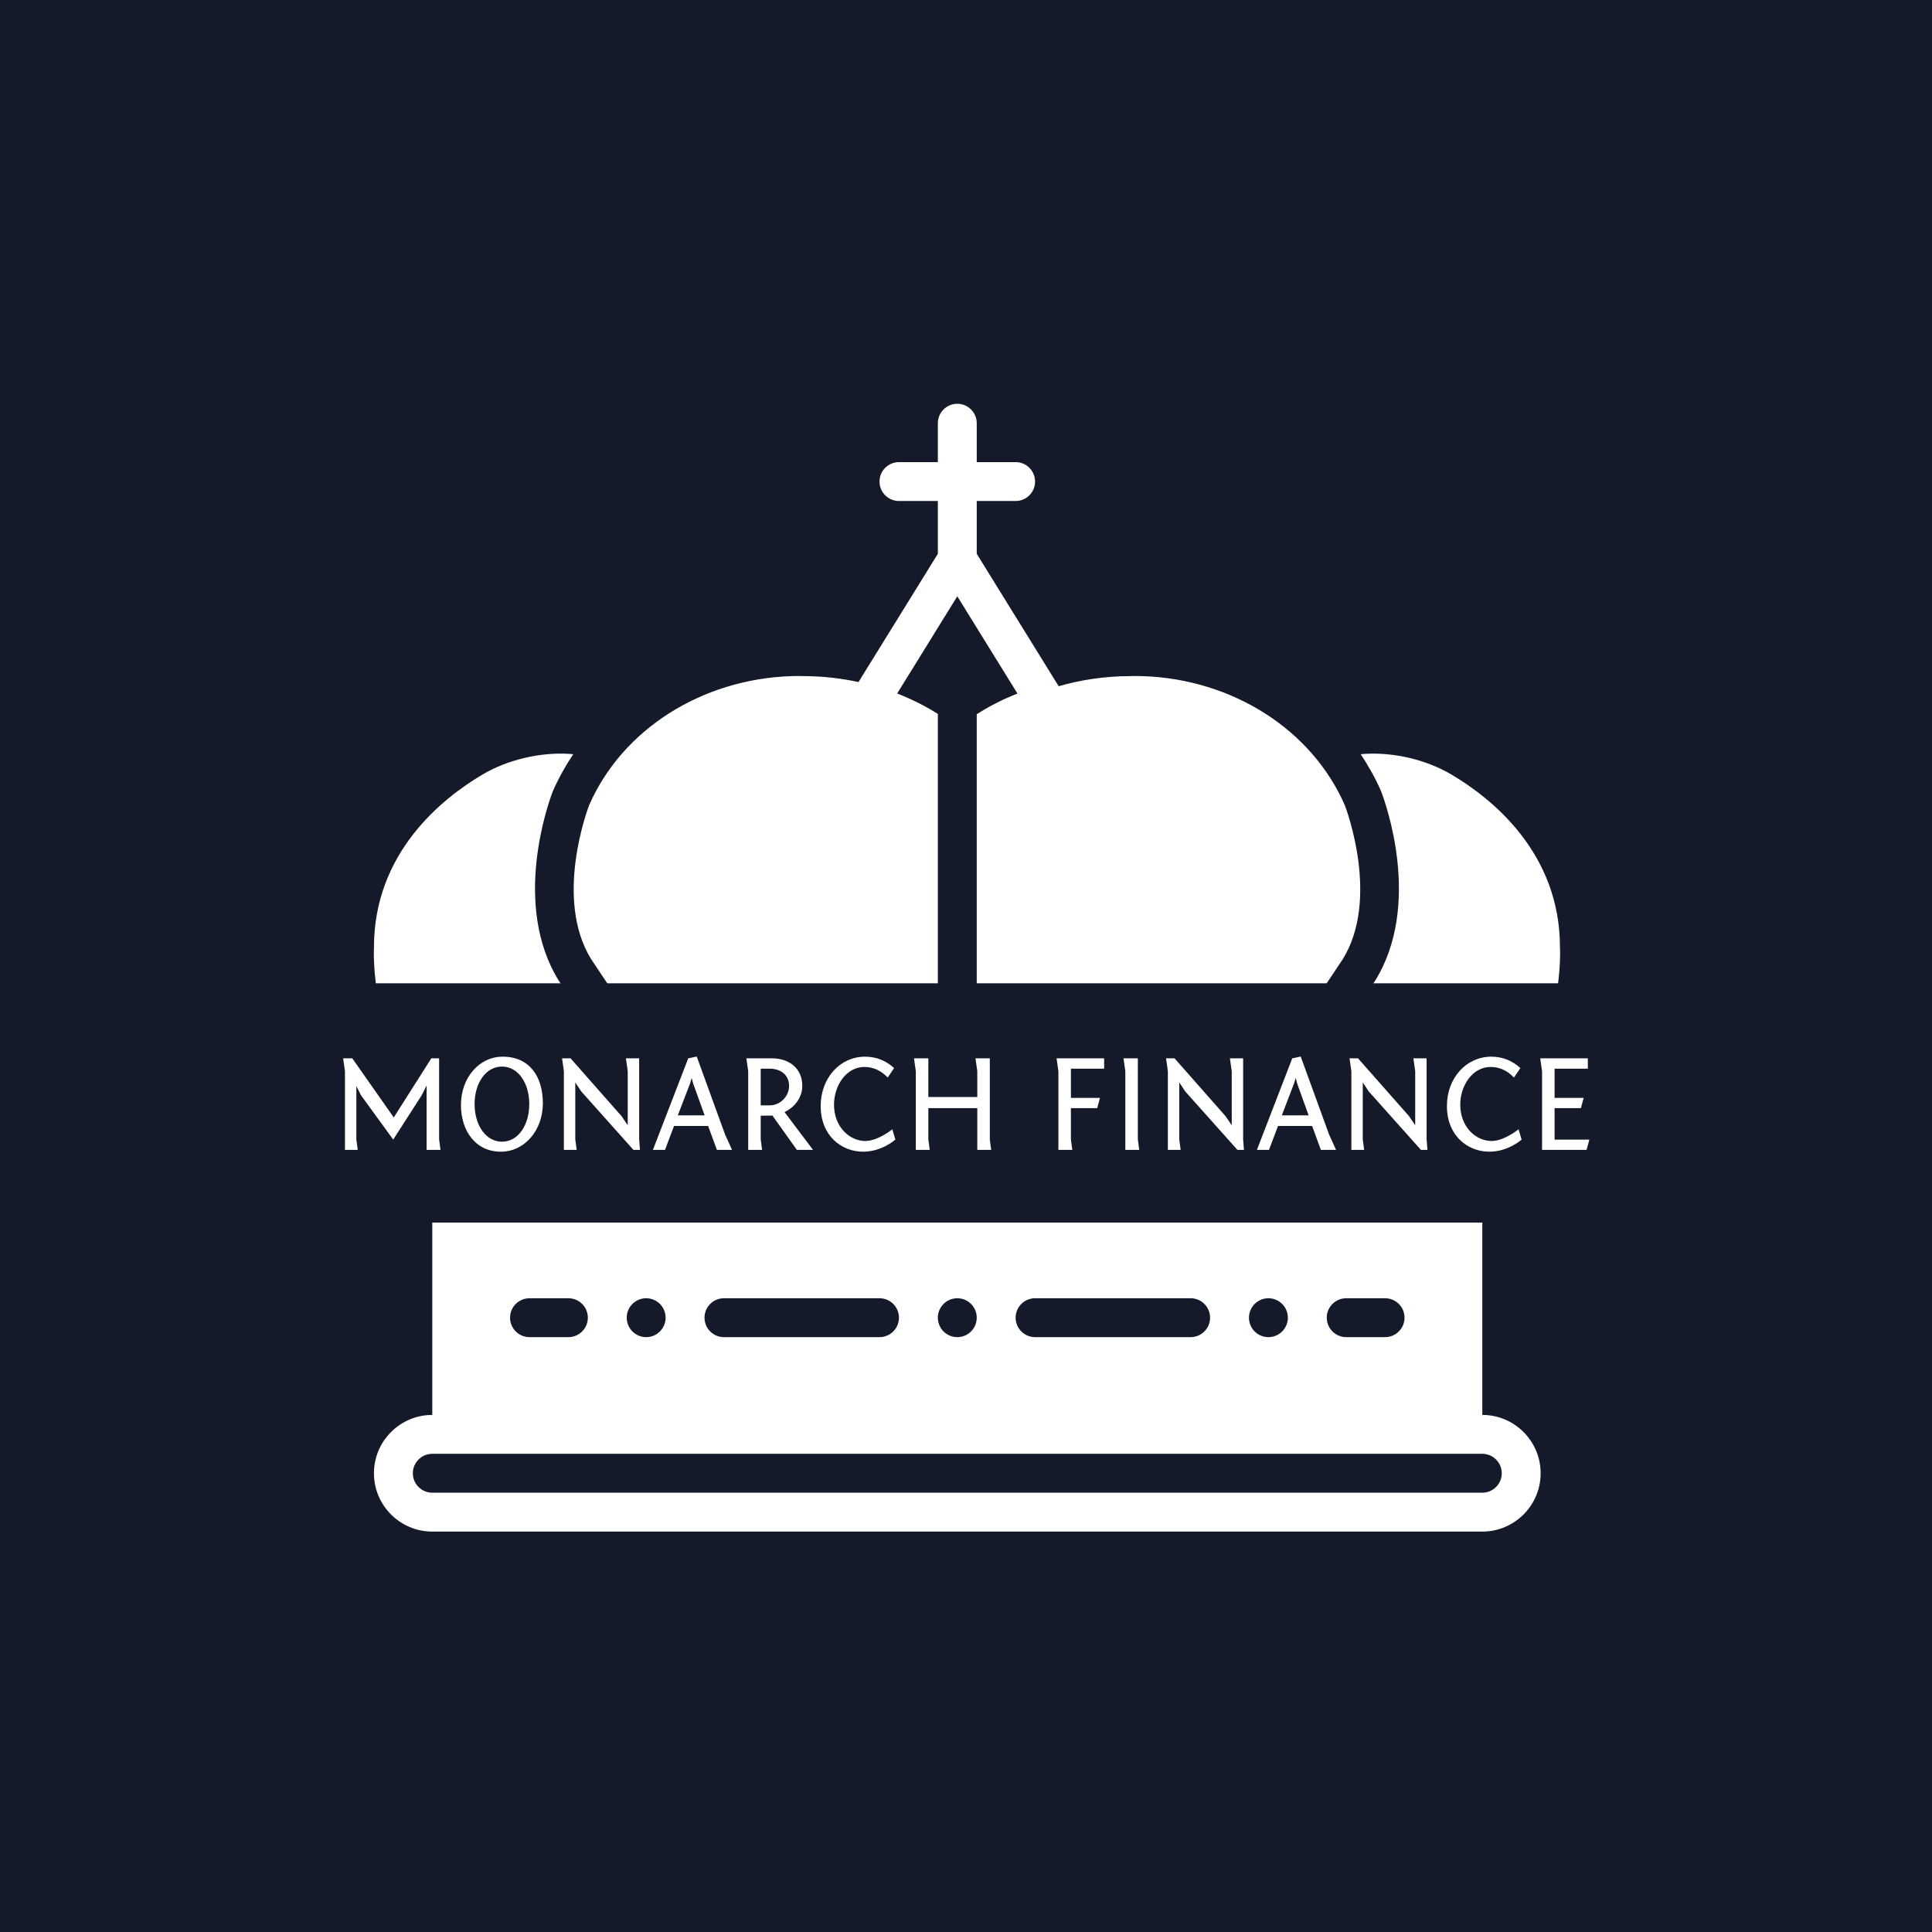
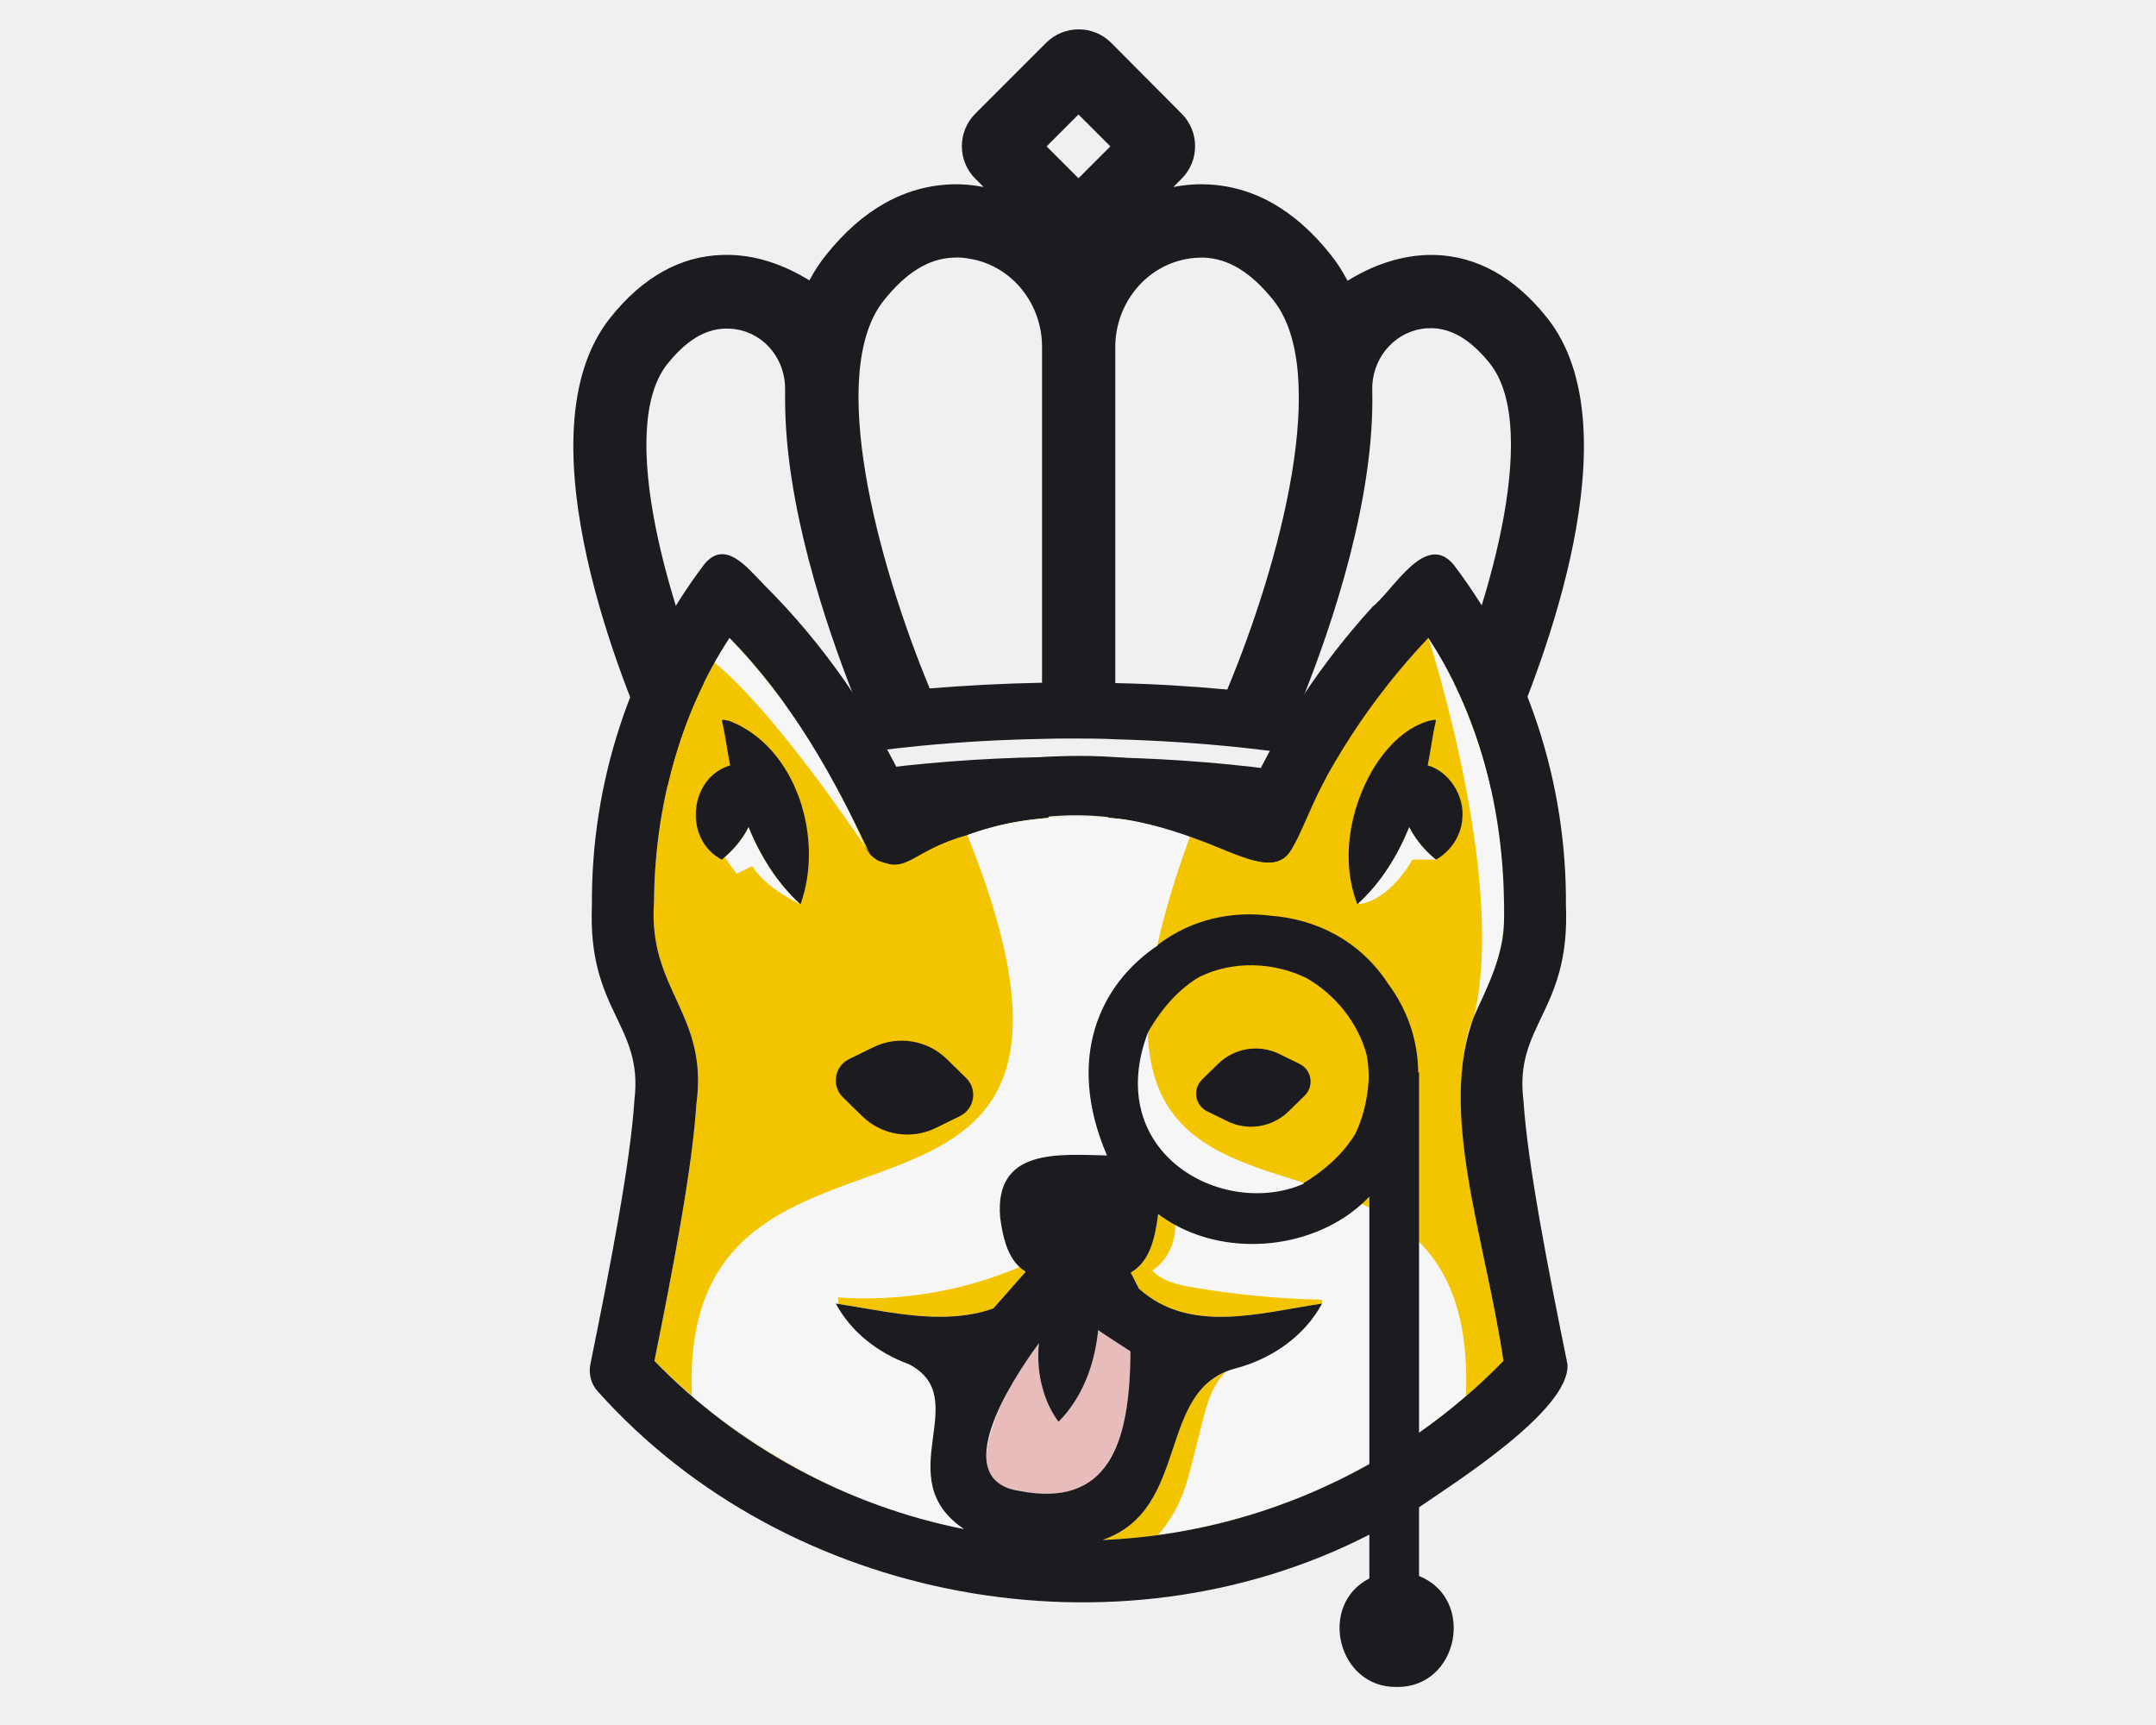
- <svg xmlns="http://www.w3.org/2000/svg" version="1.1" width="500" height="500" viewBox="0 0 500 500" xml:space="preserve">
+ <svg xmlns="http://www.w3.org/2000/svg" version="1.1" width="1280" height="1024" viewBox="0 0 1280 1024" xml:space="preserve">
  <defs>
</defs>
-   <rect x="0" y="0" width="100%" height="100%" fill="#141A2A" />
-   <g transform="matrix(5.032346 0 0 5.032346 250.25 250.438)">
-     <path style="stroke: none; stroke-width: 0; stroke-dasharray: none; stroke-linecap: butt; stroke-dashoffset: 0; stroke-linejoin: miter; stroke-miterlimit: 4; fill: rgb(255,255,255); fill-rule: evenodd; opacity: 1;" transform=" translate(-31.4975, -29.0044)" d="M 4 40.004 C 3.449 40.004 3 39.555 3 39.004 C 3 38.453 3.449 38.004 4 38.004 L 9.926 38.004 C 9.951 38.004 9.975 38.007 10 38.007 L 16.061 38.007 L 16.059 38.004 L 18.463 38.004 L 18.465 38.007 L 30.995 38.007 L 32 38.007 L 44.53 38.007 L 44.532 38.004 L 46.936 38.004 L 46.934 38.007 L 52.995 38.007 C 53.02 38.007 53.044 38.004 53.069 38.004 L 58 38.004 C 58.551 38.004 59 38.453 59 39.004 C 59 39.555 58.551 40.004 58 40.004 L 4 40.004 Z M 30 18.438 L 30 15.967 L 30 15.954 C 29.437 15.598 28.737 15.226 27.908 14.903 L 31 9.905 L 34.095 14.907 C 33.255 15.234 32.567 15.609 32 15.967 L 32 16.662 L 32 18.438 L 32 36.004 L 30 36.004 L 30 18.438 Z M 12 47.004 C 12 47.556 11.552 48.004 11 48.004 L 9 48.004 C 8.448 48.004 8 47.556 8 47.004 C 8 46.452 8.448 46.004 9 46.004 L 11 46.004 C 11.552 46.004 12 46.452 12 47.004 L 12 47.004 Z M 16 47.004 C 16 47.556 15.552 48.004 15 48.004 C 14.448 48.004 14 47.556 14 47.004 C 14 46.452 14.448 46.004 15 46.004 C 15.552 46.004 16 46.452 16 47.004 L 16 47.004 Z M 28 47.004 C 28 47.556 27.552 48.004 27 48.004 L 19 48.004 C 18.448 48.004 18 47.556 18 47.004 C 18 46.452 18.448 46.004 19 46.004 L 27 46.004 C 27.552 46.004 28 46.452 28 47.004 L 28 47.004 Z M 32 47.004 C 32 47.556 31.552 48.004 31 48.004 C 30.448 48.004 30 47.556 30 47.004 C 30 46.452 30.448 46.004 31 46.004 C 31.552 46.004 32 46.452 32 47.004 L 32 47.004 Z M 44 47.004 C 44 47.556 43.552 48.004 43 48.004 L 35 48.004 C 34.448 48.004 34 47.556 34 47.004 C 34 46.452 34.448 46.004 35 46.004 L 43 46.004 C 43.552 46.004 44 46.452 44 47.004 L 44 47.004 Z M 48 47.004 C 48 47.556 47.552 48.004 47 48.004 C 46.448 48.004 46 47.556 46 47.004 C 46 46.452 46.448 46.004 47 46.004 C 47.552 46.004 48 46.452 48 47.004 L 48 47.004 Z M 54 47.004 C 54 47.556 53.552 48.004 53 48.004 L 51 48.004 C 50.448 48.004 50 47.556 50 47.004 C 50 46.452 50.448 46.004 51 46.004 L 53 46.004 C 53.552 46.004 54 46.452 54 47.004 L 54 47.004 Z M 59 55.004 C 59 55.555 58.551 56.004 58 56.004 L 4 56.004 C 3.449 56.004 3 55.555 3 55.004 C 3 54.453 3.449 54.004 4 54.004 L 58 54.004 C 58.551 54.004 59 54.453 59 55.004 L 59 55.004 Z M 61 39.004 C 61 37.62 60.053 36.463 58.776 36.119 C 58.996 35.934 59.208 35.736 59.409 35.525 C 62.201 32.584 62.003 28.143 61.994 27.955 C 61.995 23.097 58.49 20.296 56.4 19.064 C 55.122 18.309 53.451 17.914 51.934 18.009 C 51.868 18.013 51.81 18.02 51.746 18.024 C 52.147 18.626 52.503 19.261 52.796 19.933 C 53.02 20.516 54.913 25.745 52.491 29.671 L 48.269 36.004 L 45.865 36.004 L 50.827 28.562 C 52.741 25.458 51.003 20.843 50.929 20.649 C 49.226 16.755 45.154 14.167 40.538 14.01 C 40.164 13.997 39.95 14.007 39.95 14.008 L 39.948 14.008 C 38.529 14.008 37.29 14.22 36.213 14.529 L 32 7.72 L 32 5.004 L 34 5.004 C 34.552 5.004 35 4.556 35 4.004 C 35 3.452 34.552 3.004 34 3.004 L 32 3.004 L 32 1.004 C 32 0.452 31.552 0.004 31 0.004 C 30.448 0.004 30 0.452 30 1.004 L 30 3.004 L 28 3.004 C 27.448 3.004 27 3.452 27 4.004 C 27 4.556 27.448 5.004 28 5.004 L 30 5.004 L 30 7.72 L 25.92 14.314 C 25.054 14.129 24.102 14.008 23.047 14.008 L 23.045 14.008 C 23.045 14.007 22.831 13.997 22.458 14.01 C 17.841 14.167 13.769 16.755 12.066 20.649 C 11.992 20.843 10.254 25.458 12.168 28.562 L 17.13 36.004 L 14.726 36.004 L 10.504 29.671 C 8.082 25.745 9.975 20.516 10.199 19.933 C 10.492 19.261 10.849 18.626 11.249 18.024 C 11.185 18.02 11.127 18.013 11.062 18.009 C 9.544 17.914 7.874 18.309 6.595 19.064 C 4.505 20.296 1 23.097 1.001 27.955 C 0.992 28.143 0.794 32.584 3.586 35.525 C 3.748 35.695 3.92 35.851 4.094 36.004 L 4 36.004 C 2.346 36.004 1 37.35 1 39.004 C 1 40.658 2.346 42.004 4 42.004 L 4 52.004 C 2.346 52.004 1 53.35 1 55.004 C 1 56.658 2.346 58.004 4 58.004 L 58 58.004 C 59.654 58.004 61 56.658 61 55.004 C 61 53.35 59.654 52.004 58 52.004 L 58 42.004 C 59.654 42.004 61 40.658 61 39.004 L 61 39.004 Z" stroke-linecap="round" />
+   <g transform="matrix(1 0 0 1 640 512)" id="background-logo">
+     <rect style="stroke: none; stroke-width: 0; stroke-dasharray: none; stroke-linecap: butt; stroke-dashoffset: 0; stroke-linejoin: miter; stroke-miterlimit: 4; fill: rgb(255,255,255); fill-opacity: 0; fill-rule: nonzero; opacity: 1;" paint-order="stroke" x="-640" y="-512" rx="0" ry="0" width="1280" height="1024" />
  </g>
-   <g transform="matrix(0.4822335 0 0 0.0786802 250.25 285.438)">
-     <rect style="stroke: none; stroke-width: 1; stroke-dasharray: none; stroke-linecap: butt; stroke-dashoffset: 0; stroke-linejoin: miter; stroke-miterlimit: 4; fill: rgb(20,26,42); fill-rule: evenodd; opacity: 1;" x="-393.5" y="-393.5" rx="0" ry="0" width="787" height="787" />
+   <g transform="matrix(2.253294 0 0 2.253294 640.3765 314.2201)" id="shape-304d3873-d1cf-4687-98eb-163826f3272c">
+     <g style="" paint-order="stroke">
+       <g transform="matrix(1 0 0 1 0 -31.21055)" id="path-01">
+         <path style="stroke: none; stroke-width: 1; stroke-dasharray: none; stroke-linecap: butt; stroke-dashoffset: 0; stroke-linejoin: miter; stroke-miterlimit: 4; fill: rgb(28,28,32); fill-rule: nonzero; opacity: 1;" paint-order="stroke" transform=" translate(-133.1407, -100.4769)" d="M 256.6 76 C 248.1 65.3 238.1 59.7 226.9 59.4 C 217.9 59.2 210 62.5 204 66.2 C 204 66.2 204 66.2 204 66.2 C 202.7 63.8 201.3 61.5 199.6 59.4 C 190.1 47.4 178.9 41.1 166.4 40.8 C 163.5 40.7 160.7 41 158.1 41.5 L 160.3 39.3 C 165 34.6 165 26.9 160.3 22.2 L 141.7 3.5 C 137 -1.2 129.3 -1.2 124.6 3.5 L 105.9 22.2 C 101.2 26.9 101.2 34.6 105.9 39.3 L 108.1 41.5 C 105.4 41 102.7 40.7 99.8 40.8 C 87.3 41.2 76.2 47.4 66.6 59.4 C 64.9 61.5 63.5 63.7 62.2 66.1 C 62.2 66.1 62.2 66.1 62.2 66.1 C 56.2 62.4 48.3 59.1 39.3 59.4 C 28.2 59.7 18.2 65.3 9.7 76 C -14.8 106.8 14 175 21.3 190.9 L 22.9 196.5 C 23.6 199.1 26.3 200.6 29 199.9 C 45.5 195.5 62.5 192.1 80 190 C 83.9 189.5 87.8 189.1 91.7 188.7 C 102.1 187.7 112.7 187.1 123.5 186.9 C 126.2 186.8 129 186.8 131.7 186.8 C 135.4 186.8 139.1 186.8 142.8 187 C 153.8 187.3 164.6 188 175.3 189.1 L 175.3 189.1 C 178.9 189.5 182.6 189.9 186.2 190.4 C 203.8 192.7 221 196.2 237.5 200.8 C 240.1 201.5 242.8 200.1 243.6 197.4 L 246.4 188 C 255.1 168 279.8 105.2 256.6 76 z M 38.6 182.3 C 38.6 182.3 38.6 182.3 38.6 182.3 C 25.5 153.7 11.1 105.3 24.8 88.1 C 29.7 82 34.6 79 39.9 78.8 C 40.9 78.8 41.9 78.8 42.9 79 C 50.6 80.2 56 87.2 55.8 95 C 55.8 95.8 55.8 96.7 55.8 97.5 C 55.8 125 66.3 156.4 74 175.9 C 62 177.5 50.1 179.6 38.6 182.3 z M 123.5 172.1 C 113.5 172.3 103.7 172.8 93.9 173.6 C 79.9 139.8 66.8 90.2 81.8 71.4 C 87.7 64 93.7 60.3 100.3 60.1 C 101.9 60 103.4 60.2 105 60.5 C 115.9 62.6 123.5 72.5 123.5 83.6 L 123.5 172.1 z M 133.1 39.2 L 124.7 30.8 L 133.1 22.4 L 141.5 30.8 L 133.1 39.2 z M 172.3 173.9 C 162.6 173 152.8 172.4 142.8 172.2 L 142.8 83.6 C 142.8 72.5 150.5 62.6 161.4 60.5 C 162.9 60.2 164.5 60.1 166 60.1 C 172.6 60.3 178.6 64 184.5 71.4 C 199.5 90.3 186.4 140.1 172.3 173.9 z M 227.5 182.9 C 216 180.1 204.2 177.9 192.2 176.2 C 200.2 156.2 211.2 123.2 210.5 95 C 210.3 87.2 215.7 80.2 223.4 78.9 C 224.4 78.7 225.4 78.7 226.4 78.7 C 231.7 78.9 236.6 81.9 241.5 88 C 255.3 105.4 240.6 154.4 227.5 182.9 z" stroke-linecap="round" />
+       </g>
+       <g transform="matrix(1 0 0 1 0.05930105 83.76573)" id="path-01">
+         <path style="stroke: none; stroke-width: 1; stroke-dasharray: none; stroke-linecap: butt; stroke-dashoffset: 0; stroke-linejoin: miter; stroke-miterlimit: 4; fill: rgb(28,28,32); fill-rule: nonzero; opacity: 1;" paint-order="stroke" transform=" translate(-133.2, -215.4532)" d="M 142.8 191.8 C 139.1 191.7 135.4 191.6 131.7 191.6 C 128.9 191.6 126.2 191.6 123.5 191.7 C 91.1 192.3 59.9 196.6 30.6 204.5 C 27.8 205.2 26.2 208.2 27 210.9 L 33.8 234.8 C 34.6 237.5 37.4 239.1 40.2 238.4 C 69 230.7 99.8 226.8 131.8 226.8 C 164.9 226.8 196.5 230.9 226 239.1 C 228.7 239.9 231.6 238.3 232.4 235.6 L 239.4 211.8 C 240.2 209 238.6 206.1 235.8 205.3 C 206.5 197.1 175.3 192.6 142.8 191.8 z M 62 223.7 C 57.6 223.7 54 220.1 54 215.7 C 54 211.3 57.6 207.7 62 207.7 C 66.4 207.7 70 211.3 70 215.7 C 69.9 220.1 66.4 223.7 62 223.7 z M 133.1 216.7 C 128.7 216.7 125.1 213.1 125.1 208.7 C 125.1 204.3 128.7 200.7 133.1 200.7 C 137.5 200.7 141.1 204.3 141.1 208.7 C 141.1 213.1 137.6 216.7 133.1 216.7 z M 204.3 223.7 C 199.9 223.7 196.3 220.1 196.3 215.7 C 196.3 211.3 199.9 207.7 204.3 207.7 C 208.7 207.7 212.3 211.3 212.3 215.7 C 212.3 220.1 208.7 223.7 204.3 223.7 z" stroke-linecap="round" />
+       </g>
+       <g transform="matrix(1 0 0 1 0.05930105 115.8125)" id="path-01">
+         <path style="stroke: none; stroke-width: 1; stroke-dasharray: none; stroke-linecap: butt; stroke-dashoffset: 0; stroke-linejoin: miter; stroke-miterlimit: 4; fill: rgb(28,28,32); fill-rule: nonzero; opacity: 1;" paint-order="stroke" transform=" translate(-133.2, -247.5)" d="M 224.7 244.5 C 195.7 236 164.5 231.6 132 231.6 C 100.4 231.6 70 235.7 41.7 243.8 C 36.6 245.3 33.6 250.6 35.1 255.7 C 36.6 260.8 41.9 263.8 47 262.3 C 73.6 254.7 102.2 250.9 132 250.9 C 162.7 250.9 192 255 219.3 263 C 220.2 263.3 221.1 263.4 222 263.4 C 226.2 263.4 230 260.7 231.3 256.5 C 232.8 251.4 229.8 246 224.7 244.5 z" stroke-linecap="round" />
+       </g>
+     </g>
  </g>
-   <g transform="matrix(1 0 0 1 249.2528 286.278)" style="">
-     <path fill="#ffffff" opacity="1" d="M-147.49 8.65L-140.11-2.84L-138.85-5.36L-138.85 11.31L-135.25 11.31L-135.61 8.61L-135.61-12.38L-137.63-12.38L-147.35 2.92L-158.08-12.38L-160.45-12.38L-159.98-9.07L-159.98 11.31L-156.67 11.31L-157.03 8.61L-157.03-5.21L-155.84-2.84Z" />
-     <path fill="#ffffff" opacity="1" d="M-119.16-12.81C-125.32-12.81-129.96-7.27-129.96-0.32C-129.96 6.34-126.22 11.78-119.63 11.78C-113.47 11.78-108.76 6.23-108.76-0.75C-108.76-7.66-112.21-12.81-119.16-12.81ZM-126.43-0.53C-126.43-5.90-123.59-10.25-119.34-10.25C-115.09-10.25-112.28-5.90-112.28-0.53C-112.28 4.83-115.09 9.19-119.34 9.19C-123.59 9.19-126.43 4.83-126.43-0.53Z" />
-     <path fill="#ffffff" opacity="1" d="M-83.84-12.38L-87.26-12.38L-86.80-9.07L-86.80 4.94L-88.38 2.60L-101.59-12.38L-103.79-12.38L-103.32-9.07L-103.32 11.31L-100.01 11.31L-100.37 8.61L-100.37-6.15L-98.82-3.81L-85.32 11.31L-83.63 11.31L-83.84 8.61Z" />
-     <path fill="#ffffff" opacity="1" d="M-80.28 11.31L-77.15 11.31L-74.81 5.12L-65.99 5.12L-63.72 11.31L-59.80 11.31L-61.60 7.35L-68.94-12.85L-71.14-12.38ZM-70.67-5.86L-70.24-7.30L-69.88-5.90L-66.89 2.38L-73.84 2.38Z" />
-     <path fill="#ffffff" opacity="1" d="M-38.84 11.31L-46.22 1.52C-43.38 0.19-41.62-2.44-41.62-5.25C-41.62-10.11-45.43-12.38-49.39-12.38L-56.09-12.38L-55.62-9.07L-55.62 11.31L-52.02 11.31L-52.38 8.61L-52.38 2.45C-50.26 2.45-49.75 2.45-49.36 2.42L-43.02 11.31ZM-52.38-0.21L-52.38-9.71L-50.04-9.71C-47.38-9.71-45.04-8.20-45.04-5.25C-45.04-2.51-47.38-0.21-50.04-0.21Z" />
-     <path fill="#ffffff" opacity="1" d="M-17.86-9.86C-19.98-11.80-22.43-12.81-25.42-12.81C-31.75-12.81-36.86-7.41-36.86-0.03C-36.86 7.67-31.46 11.78-25.88 11.78C-20.99 11.78-17.53 8.65-17.53 8.65L-18.32 5.98C-18.32 5.98-22.03 9.01-25.31 9.01C-29.34 9.01-33.41 5.41-33.41-0.39C-33.41-5.39-30.20-10.15-25.56-10.15C-23.18-10.15-21.20-9.17-19.51-7.41Z" />
-     <path fill="#ffffff" opacity="1" d="M6.91-12.38L3.20-12.38L3.67-9.07L3.67-2.37L-9.00-2.37L-9.00-12.38L-12.71-12.38L-12.24-9.07L-12.24 11.31L-8.64 11.31L-9.00 8.61L-9.00 0.51L3.67 0.51L3.67 11.31L7.27 11.31L6.91 8.61Z" />
-     <path fill="#ffffff" opacity="1" d="" />
-     <path fill="#ffffff" opacity="1" d="M24.66-9.07L24.66 11.31L28.26 11.31L27.90 8.61L27.90 0.51L34.70 0.51L35.42-2.15L27.90-2.15L27.90-9.71L36.50-9.71L36.50-12.38L24.19-12.38Z" />
-     <path fill="#ffffff" opacity="1" d="M45.22-12.38L41.51-12.38L41.98-9.07L41.98 11.31L45.58 11.31L45.22 8.61Z" />
-     <path fill="#ffffff" opacity="1" d="M72.47-12.38L69.05-12.38L69.52-9.07L69.52 4.94L67.93 2.60L54.72-12.38L52.52-12.38L52.99-9.07L52.99 11.31L56.30 11.31L55.94 8.61L55.94-6.15L57.49-3.81L70.99 11.31L72.68 11.31L72.47 8.61Z" />
-     <path fill="#ffffff" opacity="1" d="M76.03 11.31L79.16 11.31L81.50 5.12L90.32 5.12L92.59 11.31L96.52 11.31L94.72 7.35L87.37-12.85L85.18-12.38ZM85.64-5.86L86.08-7.30L86.44-5.90L89.42 2.38L82.48 2.38Z" />
-     <path fill="#ffffff" opacity="1" d="M119.95-12.38L116.53-12.38L117.00-9.07L117.00 4.94L115.42 2.60L102.20-12.38L100.01-12.38L100.48-9.07L100.48 11.31L103.79 11.31L103.43 8.61L103.43-6.15L104.98-3.81L118.48 11.31L120.17 11.31L119.95 8.61Z" />
-     <path fill="#ffffff" opacity="1" d="M144.22-9.86C142.09-11.80 139.64-12.81 136.66-12.81C130.32-12.81 125.21-7.41 125.21-0.03C125.21 7.67 130.61 11.78 136.19 11.78C141.08 11.78 144.54 8.65 144.54 8.65L143.75 5.98C143.75 5.98 140.04 9.01 136.76 9.01C132.73 9.01 128.66 5.41 128.66-0.39C128.66-5.39 131.87-10.15 136.51-10.15C138.89-10.15 140.87-9.17 142.56-7.41Z" />
-     <path fill="#ffffff" opacity="1" d="M149.83 11.31L161.35 11.31L162.07 8.65L153.07 8.65L153.07 0.51L159.88 0.51L160.60-2.15L153.07-2.15L153.07-9.71L161.68-9.71L161.68-12.38L149.36-12.38L149.83-9.07Z" />
+   <g transform="matrix(3.433691 0 0 3.433691 640.3765 665.189)" id="logo-logo">
+     <g style="" paint-order="stroke">
+       <g transform="matrix(0.5337007 0 0 0.5337007 0.04091996 -5.274648)">
+         <path style="stroke: none; stroke-width: 1; stroke-dasharray: none; stroke-linecap: butt; stroke-dashoffset: 0; stroke-linejoin: miter; stroke-miterlimit: 4; fill: rgb(243,197,0); fill-rule: nonzero; opacity: 1;" paint-order="stroke" transform=" translate(-480.0767, -374.1168)" d="M 617.843 317.439 C 618.293 331.571 610.722 343.071 606.287 354.849 C 598.516 386.67 611.435 421.971 617.618 461.857 C 613.743 465.854 609.688 469.649 605.475 473.284 L 605.475 473.3 C 595.8 481.627 585.301 489.046 574.173 495.276 C 553.025 507.198 529.744 515.022 505.669 518.274 C 519.78 503.839 515.217 480.224 527.766 465.333 C 505.557 474.515 515.422 510.34 487.725 519.859 C 493.301 519.634 498.853 519.167 504.358 518.451 C 444.653 528.168 384.356 503.85 342.566 461.857 C 348.61 431.979 354.838 399.413 356.166 378.66 C 360.172 349.282 340.408 341.794 342.438 313.198 C 342.62 283.359 350.46 252.691 366.892 227.652 C 386.862 247.875 400.482 272.443 412.518 297.829 L 412.526 297.829 L 412.526 297.837 C 413.307 298.67 414.245 299.398 415.278 299.913 C 425.786 303.558 425.485 296.729 443.917 291.465 C 463.933 283.912 494.403 283.267 516.275 291.464 L 516.275 291.472 C 566.786 314.922 532.653 291.858 593.292 227.652 C 610.671 254.013 618.041 286.064 617.843 317.439 Z" stroke-linecap="round" />
+       </g>
+       <g transform="matrix(0.5337007 0 0 0.5337007 0.04835779 10.20147)">
+         <path style="stroke: none; stroke-width: 1; stroke-dasharray: none; stroke-linecap: butt; stroke-dashoffset: 0; stroke-linejoin: miter; stroke-miterlimit: 4; fill: rgb(246,246,246); fill-rule: nonzero; opacity: 1;" paint-order="stroke" transform=" translate(-480.0906, -403.1146)" d="M 605.475 473.284 L 605.475 473.3 C 595.801 481.628 585.299 489.047 574.173 495.276 C 553.028 507.206 529.741 515.018 505.669 518.274 C 519.78 503.839 515.217 480.224 527.766 465.333 C 505.557 474.515 515.422 510.34 487.725 519.859 C 493.369 519.633 498.988 519.152 504.559 518.427 C 496.616 519.516 488.947 520.31 480.812 520.656 L 480.812 520.664 C 433.604 521.185 390.363 502.874 354.717 473.3 C 349.792 361.35 506.452 447.161 443.917 291.464 C 463.935 283.913 494.401 283.263 516.275 291.464 C 456.234 455.117 610.112 356.748 605.475 473.284 Z" stroke-linecap="round" />
+       </g>
+       <g transform="matrix(0.5337007 0 0 0.5337007 -54.64742 -44.07846)">
+         <path style="stroke: none; stroke-width: 1; stroke-dasharray: none; stroke-linecap: butt; stroke-dashoffset: 0; stroke-linejoin: miter; stroke-miterlimit: 4; fill: rgb(246,246,246); fill-rule: nonzero; opacity: 1;" paint-order="stroke" transform=" translate(-377.6066, -301.4098)" d="M 389.882 313.931 C 389.544 313.786 378.81 308.91 374.263 301.611 L 369.137 304.081 L 365.331 298.682 C 367.761 296.59 369.902 294.111 371.511 291.633 C 372.139 290.691 372.646 289.782 373.064 288.889 C 376.903 298.28 382.286 307.01 389.882 313.931 Z" stroke-linecap="round" />
+       </g>
+       <g transform="matrix(0.5337007 0 0 0.5337007 54.99482 -44.07631)">
+         <path style="stroke: none; stroke-width: 1; stroke-dasharray: none; stroke-linecap: butt; stroke-dashoffset: 0; stroke-linejoin: miter; stroke-miterlimit: 4; fill: rgb(246,246,246); fill-rule: nonzero; opacity: 1;" paint-order="stroke" transform=" translate(-583.0443, -301.4138)" d="M 595.795 299.47 L 588.15 299.47 C 588.15 299.47 580.787 313.118 570.294 313.939 C 577.898 307.018 583.282 298.28 587.12 288.889 C 587.539 289.782 588.054 290.691 588.673 291.633 C 590.492 294.425 592.978 297.233 595.795 299.47 Z" stroke-linecap="round" />
+       </g>
+       <g transform="matrix(0.5337007 0 0 0.5337007 -49.96842 -65.41856)">
+         <path style="stroke: none; stroke-width: 1; stroke-dasharray: none; stroke-linecap: butt; stroke-dashoffset: 0; stroke-linejoin: miter; stroke-miterlimit: 4; fill: rgb(246,246,246); fill-rule: nonzero; opacity: 1;" paint-order="stroke" transform=" translate(-386.3737, -261.4246)" d="M 410.764 295.198 C 404.093 285.3 379.872 250.207 361.983 235.586 C 362.885 233.904 363.818 232.247 364.776 230.597 C 365.524 229.309 366.273 228.336 366.892 227.652 C 385.505 247.27 400.214 269.882 410.611 294.86 C 410.659 294.972 410.708 295.085 410.764 295.198 Z" stroke-linecap="round" />
+       </g>
+       <g transform="matrix(0.5337007 0 0 0.5337007 67.01752 -50.72657)">
+         <path style="stroke: none; stroke-width: 1; stroke-dasharray: none; stroke-linecap: butt; stroke-dashoffset: 0; stroke-linejoin: miter; stroke-miterlimit: 4; fill: rgb(246,246,246); fill-rule: nonzero; opacity: 1;" paint-order="stroke" transform=" translate(-605.5714, -288.9531)" d="M 608.098 350.247 C 618.704 306.117 593.622 228.658 593.3 227.66 C 593.92 228.344 594.66 229.317 595.416 230.597 C 610.191 255.912 617.908 284.793 617.747 314.108 C 618.68 330.467 612.605 339.721 608.098 350.247 Z" stroke-linecap="round" />
+       </g>
+       <g transform="matrix(0.5337007 0 0 0.5337007 14.8077 57.95797)">
+         <path style="stroke: none; stroke-width: 1; stroke-dasharray: none; stroke-linecap: butt; stroke-dashoffset: 0; stroke-linejoin: miter; stroke-miterlimit: 4; fill: rgb(243,197,0); fill-rule: nonzero; opacity: 1;" paint-order="stroke" transform=" translate(-507.7453, -492.5964)" d="M 527.766 465.333 C 526.72 466.283 525.795 467.377 525.022 468.536 C 522.415 472.455 521.216 477.114 520.065 481.677 C 519.075 485.596 518.086 489.522 517.088 493.449 C 516.042 497.61 514.979 501.778 513.362 505.745 C 511.503 510.308 508.88 514.54 505.669 518.274 C 505.532 518.298 505.396 518.314 505.251 518.33 C 505.025 518.363 504.792 518.395 504.559 518.427 C 504.494 518.443 504.43 518.451 504.358 518.451 C 498.853 519.167 493.301 519.634 487.725 519.859 C 515.422 510.34 505.557 474.515 527.766 465.333 Z" stroke-linecap="round" />
+       </g>
+       <g transform="matrix(0.5337007 0 0 0.5337007 -25.37727 29.62573)">
+         <path style="stroke: none; stroke-width: 1; stroke-dasharray: none; stroke-linecap: butt; stroke-dashoffset: 0; stroke-linejoin: miter; stroke-miterlimit: 4; fill: rgb(243,197,0); fill-rule: nonzero; opacity: 1;" paint-order="stroke" transform=" translate(-432.4504, -439.51)" d="M 462.86 432.961 L 452.35 444.878 C 438.191 449.821 422.969 446.882 408.567 444.468 C 406.443 444.098 404.326 443.744 402.226 443.422 L 402.178 443.245 L 402.041 441.289 C 422.054 442.714 442.396 439.286 460.864 431.456 C 461.468 432.019 462.127 432.518 462.86 432.961 Z" stroke-linecap="round" />
+       </g>
+       <g transform="matrix(0.5337007 0 0 0.5337007 25.54861 25.08128)">
+         <path style="stroke: none; stroke-width: 1; stroke-dasharray: none; stroke-linecap: butt; stroke-dashoffset: 0; stroke-linejoin: miter; stroke-miterlimit: 4; fill: rgb(243,197,0); fill-rule: nonzero; opacity: 1;" paint-order="stroke" transform=" translate(-527.8707, -430.995)" d="M 558.859 442.142 L 558.859 443.277 C 538.814 446.27 516.042 453.295 499.521 438.449 L 496.882 433.242 C 503.349 429.587 504.829 421.315 505.734 414.533 C 505.806 414.493 505.862 414.453 505.935 414.413 C 507.633 415.676 509.419 416.819 511.278 417.824 C 511.479 423.554 508.655 429.404 503.843 432.583 C 507.222 436.139 512.364 437.258 517.209 438.087 C 530.695 440.372 544.351 441.692 558.03 442.014 L 558.859 442.142 Z" stroke-linecap="round" />
+       </g>
+       <g transform="matrix(0.5337007 0 0 0.5337007 -3.486523 50.3752)">
+         <path style="stroke: none; stroke-width: 1; stroke-dasharray: none; stroke-linecap: butt; stroke-dashoffset: 0; stroke-linejoin: miter; stroke-miterlimit: 4; fill: rgb(233,188,188); fill-rule: nonzero; opacity: 1;" paint-order="stroke" transform=" translate(-473.4673, -478.3885)" d="M 485.029 499.887 C 483.548 501.166 481.907 502.196 480.096 502.993 C 475.019 505.206 468.621 505.52 460.703 503.951 C 452.576 502.341 451.28 498.937 450.846 497.819 C 447.329 488.605 457.581 468.689 466.086 457.287 L 467.125 456.112 C 466.77 459.805 466.891 463.547 467.511 467.208 C 468.428 471.988 469.973 476.776 473.482 481.588 C 475.566 479.617 477.103 477.508 478.583 475.231 C 479.114 474.386 479.621 473.533 480.096 472.664 C 483.669 466.194 485.673 459.129 486.332 451.847 C 486.654 452.12 486.984 452.37 487.33 452.603 L 496.785 458.759 C 497.067 478.563 492.947 493.071 485.029 499.887 Z" stroke-linecap="round" />
+       </g>
+       <g transform="matrix(0.5337007 0 0 0.5337007 -30.1098 -5.695262)">
+         <path style="stroke: none; stroke-width: 1; stroke-dasharray: none; stroke-linecap: butt; stroke-dashoffset: 0; stroke-linejoin: miter; stroke-miterlimit: 4; fill: rgb(28,28,32); fill-rule: nonzero; opacity: 1;" paint-order="stroke" transform=" translate(-423.583, -373.3287)" d="M 437.291 364.087 C 430.962 357.89 421.415 356.355 413.463 360.256 L 405.607 364.109 C 400.865 366.436 399.849 372.753 403.623 376.449 L 409.875 382.571 C 416.204 388.768 425.751 390.303 433.703 386.402 L 441.559 382.548 C 446.301 380.222 447.317 373.904 443.543 370.208 L 437.291 364.087 Z" stroke-linecap="round" />
+       </g>
+       <g transform="matrix(0.5337007 0 0 0.5337007 30.20872 -5.695274)">
+         <path style="stroke: none; stroke-width: 1; stroke-dasharray: none; stroke-linecap: butt; stroke-dashoffset: 0; stroke-linejoin: miter; stroke-miterlimit: 4; fill: rgb(28,28,32); fill-rule: nonzero; opacity: 1;" paint-order="stroke" transform=" translate(-536.6024, -373.3287)" d="M 521.631 381.007 L 528.174 384.217 C 534.797 387.466 542.748 386.187 548.019 381.026 L 553.226 375.927 C 556.369 372.849 555.523 367.588 551.574 365.65 L 545.031 362.441 C 538.408 359.192 530.456 360.47 525.186 365.632 L 519.979 370.73 C 516.836 373.808 517.681 379.07 521.631 381.007 Z" stroke-linecap="round" />
+       </g>
+       <g transform="matrix(0.5337007 0 0 0.5337007 -56.41602 -53.34055)">
+         <path style="stroke: none; stroke-width: 1; stroke-dasharray: none; stroke-linecap: butt; stroke-dashoffset: 0; stroke-linejoin: miter; stroke-miterlimit: 4; fill: rgb(28,28,32); fill-rule: nonzero; opacity: 1;" paint-order="stroke" transform=" translate(-374.2928, -284.0553)" d="M 389.89 313.939 C 382.291 307.016 376.903 298.283 373.064 288.889 C 371.108 292.905 368.003 296.531 364.39 299.47 C 351.912 293.049 353.705 272.878 367.109 268.948 C 366.29 264.882 365.696 260.551 364.905 256.54 C 364.333 253.788 363.786 253.909 366.892 254.561 C 388.805 263.09 397.55 292.914 389.89 313.939 Z" stroke-linecap="round" />
+       </g>
+       <g transform="matrix(0.5337007 0 0 0.5337007 56.53192 -53.3422)">
+         <path style="stroke: none; stroke-width: 1; stroke-dasharray: none; stroke-linecap: butt; stroke-dashoffset: 0; stroke-linejoin: miter; stroke-miterlimit: 4; fill: rgb(28,28,32); fill-rule: nonzero; opacity: 1;" paint-order="stroke" transform=" translate(-585.9244, -284.0522)" d="M 604.308 286.113 C 603.978 291.617 600.663 296.686 595.795 299.47 C 592.978 297.233 590.492 294.425 588.673 291.633 C 588.054 290.691 587.539 289.782 587.12 288.889 C 583.282 298.28 577.898 307.018 570.294 313.939 C 564.935 300.042 567.647 284.133 574.672 271.371 C 578.808 264.161 585.004 257.055 593.292 254.561 C 596.253 253.989 595.931 253.619 595.288 256.54 L 594.861 258.745 C 594.29 261.996 593.735 265.657 593.083 268.948 C 600.1 270.936 605.041 278.927 604.308 286.113 Z" stroke-linecap="round" />
+       </g>
+       <g transform="matrix(0.5337007 0 0 0.5337007 0 0)">
+         <path style="stroke: none; stroke-width: 1; stroke-dasharray: none; stroke-linecap: butt; stroke-dashoffset: 0; stroke-linejoin: miter; stroke-miterlimit: 4; fill: rgb(28,28,32); fill-rule: nonzero; opacity: 1;" paint-order="stroke" transform=" translate(-480, -384)" d="M 590.009 368.4 C 589.904 357.521 586.251 347.776 580.337 339.786 C 571.34 327.643 557.113 319.548 542.138 317.64 C 529.649 316.039 516.645 318.751 505.726 327.015 C 505.709 327.096 505.693 327.168 505.677 327.248 C 503.247 338.281 502.241 347.559 502.458 355.437 C 507.319 346.899 513.024 341.089 519.051 337.5 C 529.826 332.157 543.039 332.584 553.806 337.846 C 553.822 337.846 553.846 337.862 553.862 337.87 C 563.213 343.246 570.576 352.395 573.304 362.719 C 573.778 365.222 574.012 367.861 573.971 370.645 C 573.553 377.558 572 383.424 569.626 388.3 C 566.158 394.062 560.67 399.558 552.728 404.362 C 552.808 404.386 552.889 404.418 552.977 404.442 C 559.077 406.39 566.085 407.685 572.459 410.268 C 573.046 409.737 573.625 409.19 574.189 408.627 L 574.189 411.137 C 580.296 414.348 585.72 418.71 590.283 423.868 L 590.283 368.4 L 590.009 368.4 Z M 542.138 317.64 C 557.113 319.548 571.34 327.643 580.337 339.786 C 571.147 325.695 556.912 318.711 542.138 317.64 Z M 638.371 462.976 C 632.159 432.405 625.423 398.053 624.096 377.381 C 621.078 352.878 639.328 348.669 637.864 314.22 C 638.154 274.662 625.456 235.514 601.516 203.97 C 592.254 192.849 581.849 212.54 575.001 217.714 L 575.026 217.778 C 558.867 235.586 545.558 255.534 535.362 277.269 C 508.293 262.06 451.835 262.085 424.822 277.269 C 413.033 252.356 397.607 229.849 377.949 210.311 C 372.565 204.799 365.355 195.44 358.596 203.97 C 334.761 235.578 322.014 274.662 322.32 314.22 C 320.864 348.726 339.074 352.733 336.089 377.381 C 334.761 398.053 328.026 432.405 321.813 462.976 C 321.17 466.138 322.087 469.421 324.276 471.795 C 385.577 540.355 492.424 560.094 574.189 518.129 L 574.189 532.316 C 557.395 540.878 563.873 567.803 583.04 567.465 C 603.19 567.763 608.71 538.874 590.283 531.543 L 590.283 509.27 C 601.967 501.247 639.312 477.685 638.371 462.976 Z M 447.047 446.375 C 434.315 449.097 421.222 446.591 408.567 444.468 C 406.443 444.098 404.326 443.744 402.226 443.422 C 401.928 443.365 401.623 443.325 401.325 443.277 C 406.266 452.507 415.069 459.29 424.943 462.895 C 446.444 473.92 418.151 499.742 442.903 516.351 C 404.986 508.851 369.588 489.7 342.566 461.857 C 348.61 431.979 354.838 399.413 356.166 378.66 C 360.173 349.281 340.41 341.797 342.438 313.198 C 342.623 283.361 350.46 252.694 366.892 227.652 C 386.848 247.858 400.456 272.393 412.478 297.756 C 412.301 297.491 411.705 296.598 410.764 295.198 C 411.207 296.155 411.786 297.04 412.502 297.805 C 412.51 297.813 412.518 297.821 412.518 297.829 L 412.526 297.829 L 412.526 297.837 C 424.098 306.053 424.355 296.807 443.917 291.464 C 507.649 268.812 540.569 315.677 549.573 294.86 C 559.97 269.882 574.68 247.27 593.292 227.652 C 610.907 254.384 618.254 286.949 617.827 318.751 C 617.859 330.419 612.267 341.017 608.098 350.247 C 596.326 381.235 611.703 421.8 617.618 461.857 C 609.265 470.467 600.092 478.241 590.283 485.129 L 590.283 368.4 L 590.009 368.4 C 589.904 357.521 586.251 347.776 580.337 339.786 C 571.147 325.695 556.912 318.711 542.138 317.64 C 529.649 316.039 516.645 318.751 505.726 327.015 C 505.709 327.096 505.693 327.168 505.677 327.248 C 486.711 339.874 475.727 364.023 489.189 395.309 C 473.482 394.955 452.672 392.879 454.579 415.378 C 455.344 420.971 456.607 427.537 460.864 431.456 C 461.468 432.019 462.127 432.518 462.86 432.961 L 452.35 444.878 C 450.606 445.466 448.844 445.981 447.047 446.375 Z M 569.626 388.3 C 566.158 394.062 560.67 399.558 552.728 404.362 C 552.808 404.386 552.889 404.418 552.977 404.442 C 526.873 415.909 487.596 394.649 502.458 355.437 C 507.319 346.899 513.024 341.089 519.051 337.5 C 529.826 332.157 543.039 332.584 553.806 337.846 C 553.822 337.846 553.846 337.862 553.862 337.87 C 563.213 343.246 570.576 352.395 573.304 362.719 C 573.778 365.222 574.012 367.861 573.971 370.645 C 573.553 377.558 572 383.424 569.626 388.3 Z M 460.703 503.951 C 437.866 500.378 457.468 469.18 467.125 456.112 C 466.77 459.805 466.891 463.547 467.511 467.208 C 468.428 471.988 469.973 476.776 473.482 481.588 C 481.327 473.678 485.286 462.718 486.332 451.847 C 486.332 452.048 496.327 458.429 496.785 458.759 C 496.689 489.201 489.342 509.608 460.703 503.951 Z M 574.189 495.268 C 574.181 495.268 574.181 495.276 574.173 495.276 C 547.819 510.139 517.965 518.66 487.725 519.859 C 516.605 509.937 504.832 470.821 531.041 464.239 L 531.041 464.231 C 542.572 461.157 553.235 453.802 558.859 443.277 C 538.814 446.27 516.042 453.295 499.521 438.449 L 496.882 433.242 C 503.427 429.535 504.86 421.142 505.766 414.284 C 507.511 415.601 509.358 416.784 511.278 417.824 C 531.13 428.688 558.739 424.906 574.189 408.627 L 574.189 495.268 Z M 502.458 355.437 C 507.319 346.899 513.024 341.089 519.051 337.5 C 512.05 340.96 506.08 346.859 502.458 355.437 Z M 552.728 404.362 C 552.808 404.386 552.889 404.418 552.977 404.442 C 559.849 401.417 565.804 396.13 569.626 388.3 C 566.158 394.062 560.67 399.558 552.728 404.362 Z M 553.862 337.87 C 563.213 343.246 570.576 352.395 573.304 362.719 C 571.042 351.067 563.422 342.562 553.862 337.87 Z M 412.478 297.756 C 412.301 297.491 411.705 296.598 410.764 295.198 C 411.207 296.155 411.786 297.04 412.502 297.805 C 412.494 297.797 412.486 297.781 412.478 297.756 Z M 505.726 327.015 C 505.709 327.096 505.693 327.168 505.677 327.248 C 516.291 320.167 529.416 316.707 542.138 317.64 C 529.649 316.039 516.645 318.751 505.726 327.015 Z M 542.138 317.64 C 557.113 319.548 571.34 327.643 580.337 339.786 C 571.147 325.695 556.912 318.711 542.138 317.64 Z M 580.337 339.786 C 585.205 347.261 588.657 356.74 590.009 368.4 C 589.904 357.521 586.251 347.776 580.337 339.786 Z M 412.478 297.756 C 412.301 297.491 411.705 296.598 410.764 295.198 C 411.207 296.155 411.786 297.04 412.502 297.805 C 412.494 297.797 412.486 297.781 412.478 297.756 Z" stroke-linecap="round" />
+       </g>
+     </g>
  </g>
</svg>
